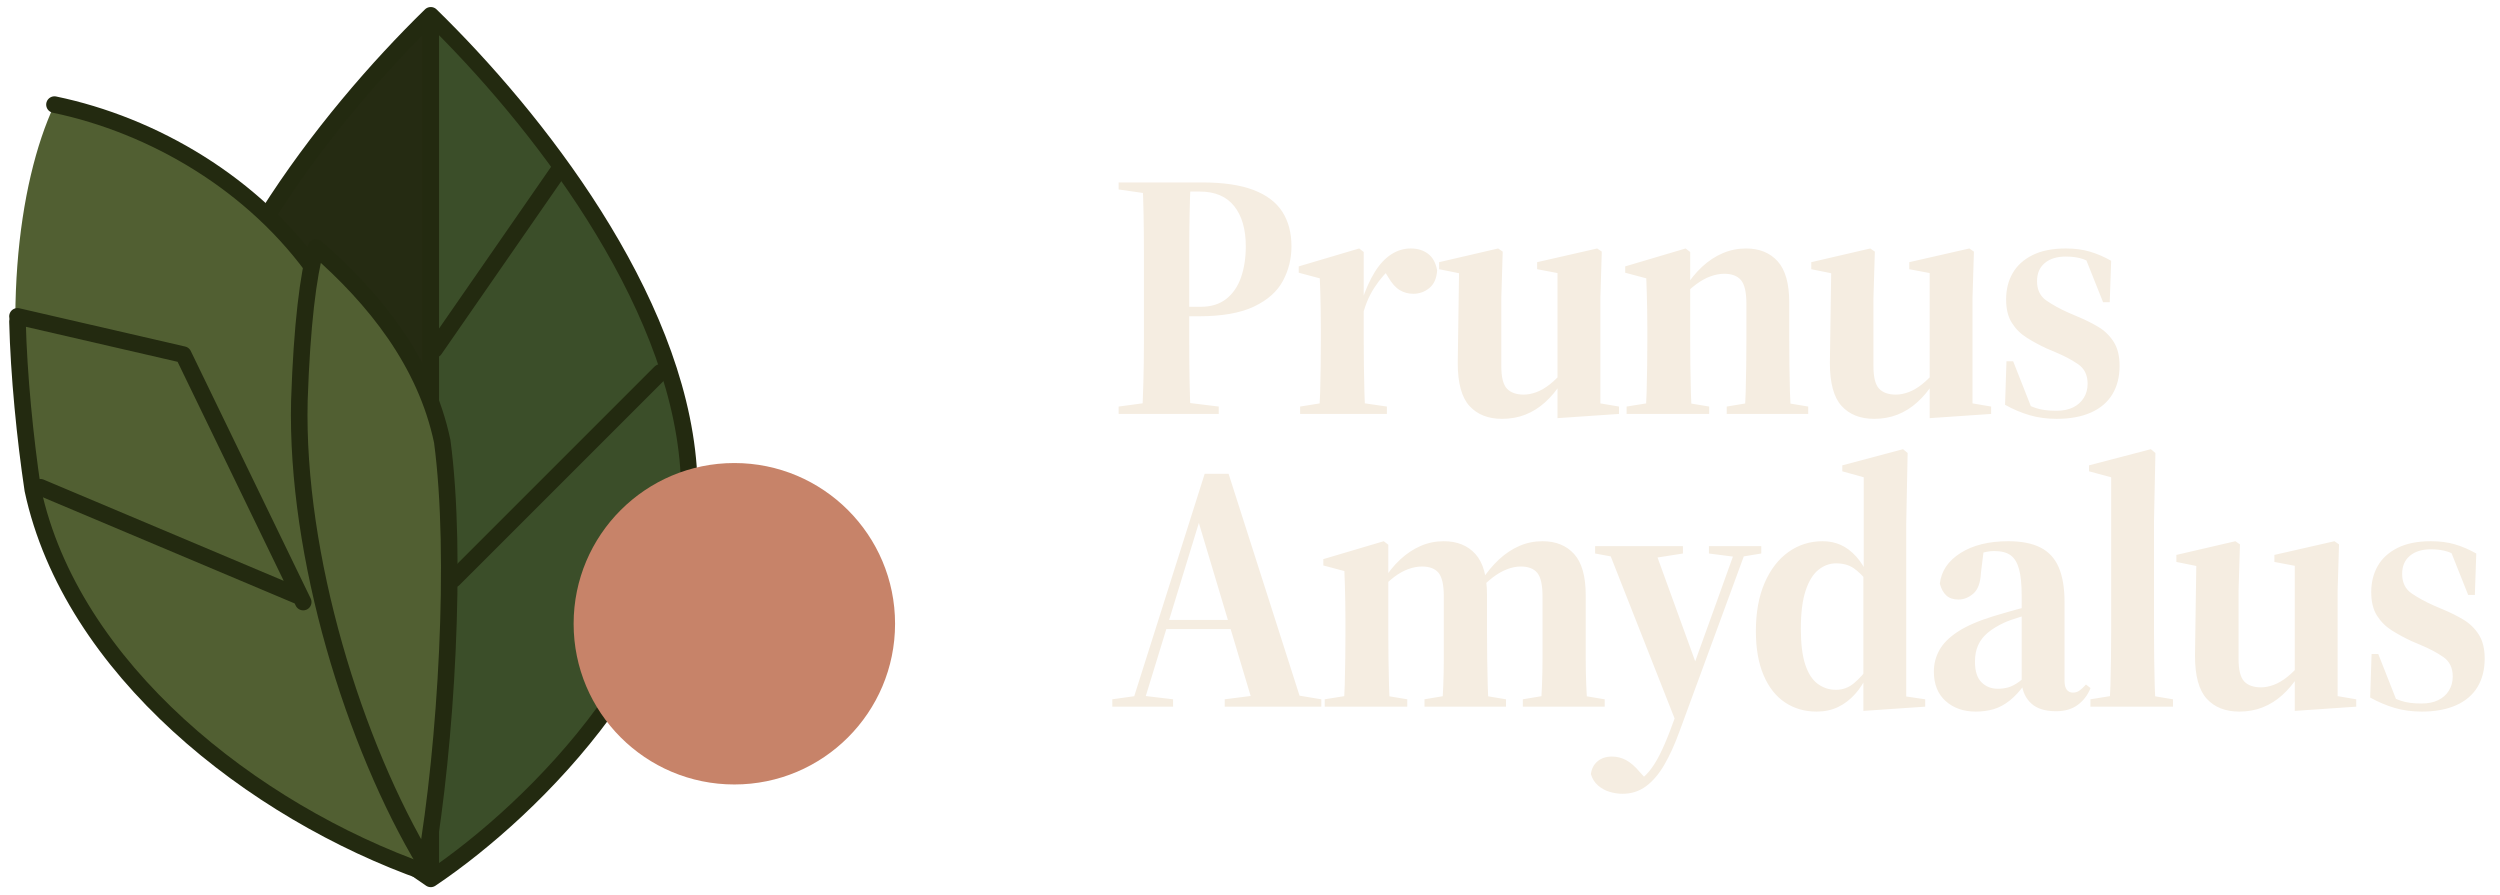
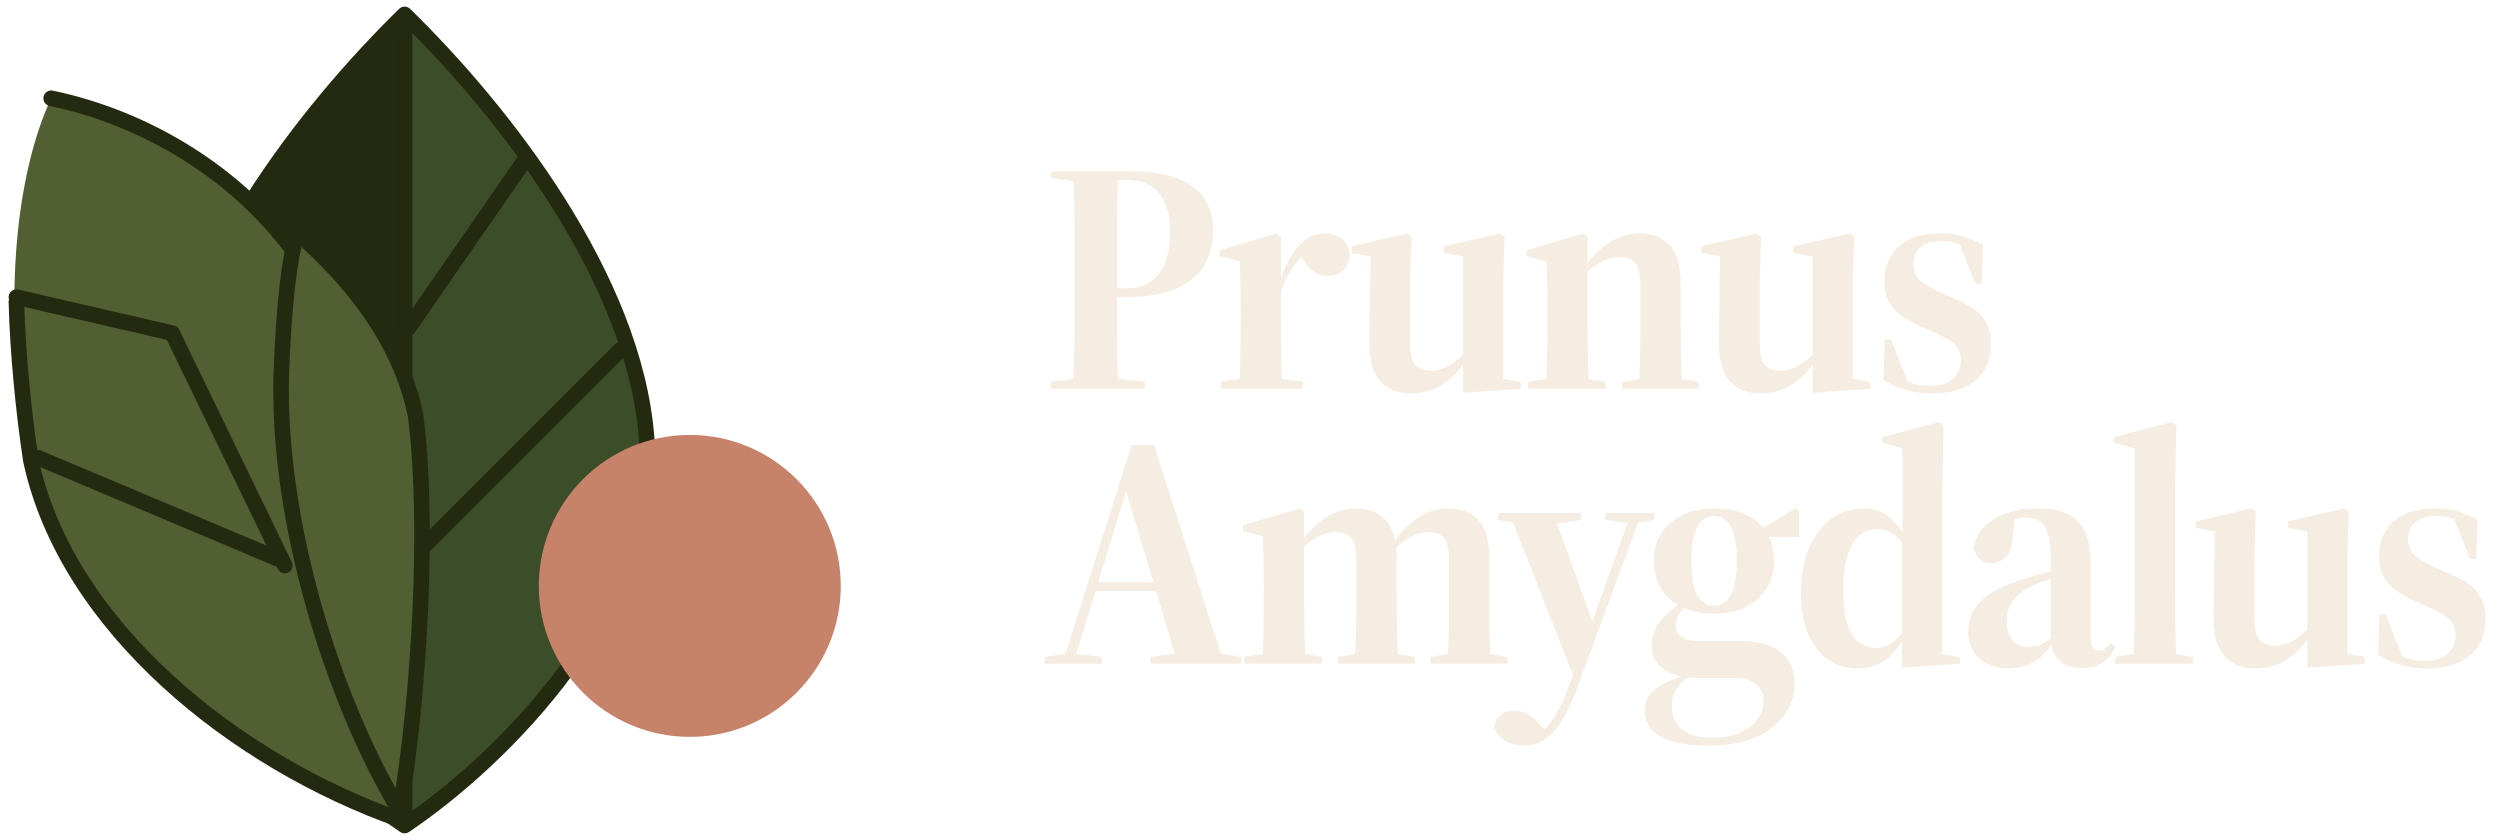
- <svg xmlns="http://www.w3.org/2000/svg" viewBox="47.43 15.33 653.31 233.66">
+ <svg xmlns="http://www.w3.org/2000/svg" viewBox="47.43 15.33 695.51 233.66">
  <g transform="translate(30 10) scale(.33333)">
    <path d="M390 705C472 650 602 520 592 382C582 248 472 108 390 28C308 108 198 248 188 382C178 520 308 650 390 705Z" fill="#3b4e29" />
    <path d="M390 705C308 650 178 520 188 382C198 248 308 108 390 28Z" fill="#252b12" />
    <path d="M390 40V700M393 290L490 150M408 470L570 308" fill="none" stroke="#232a10" stroke-width="13" stroke-linejoin="round" stroke-linecap="round" />
    <path d="M390 705C472 650 602 520 592 382C582 248 472 108 390 28C308 108 198 248 188 382C178 520 308 650 390 705Z" fill="none" stroke="#232a10" stroke-width="13" stroke-linejoin="round" stroke-linecap="round" />
    <path d="M386 700C250 652 108 540 78 400C52 272 66 160 95 98C172 114 252 160 302 232C342 302 382 500 386 700Z" fill="#515f32" />
    <path d="M66 268C67 310 72 360 78 400C108 540 250 652 386 700M95 98C172 114 252 160 302 232C342 302 382 500 386 700" fill="none" stroke="#232a10" stroke-width="13" stroke-linejoin="round" stroke-linecap="round" />
    <path d="M66 264L196 294L290 488M84 398L288 484" fill="none" stroke="#232a10" stroke-width="13" stroke-linejoin="round" stroke-linecap="round" />
    <path d="M386 693C330 600 284 452 287 330C289 270 294 232 300 210C346 250 386 300 399 362C411 452 402 600 386 693Z" fill="#515f32" stroke="#232a10" stroke-width="13" stroke-linejoin="round" stroke-linecap="round" />
    <circle cx="628" cy="505" r="126" fill="#c78369" />
  </g>
  <g fill="#f5ede1">
    <path d="M339.754 123.5V121.572L349.301 120.287H355.452L365.917 121.572V123.5ZM345.905 123.5Q346.088 119.92 346.226 115.054Q346.364 110.189 346.364 104.956Q346.364 99.724 346.364 94.95V90.911Q346.364 86.229 346.364 81.134Q346.364 76.039 346.272 71.312Q346.18 66.584 345.996 63.004H358.573Q358.389 66.584 358.298 71.358Q358.206 76.131 358.206 81.18Q358.206 86.229 358.206 90.911V94.95Q358.206 99.724 358.206 104.956Q358.206 110.189 358.298 115.054Q358.389 119.92 358.573 123.5ZM351.504 97.98V95.501H361.235Q365.274 95.501 367.891 93.436Q370.507 91.37 371.746 87.79Q372.986 84.21 372.986 79.711Q372.986 73.01 369.956 69.2Q366.927 65.391 360.96 65.391H351.504V63.004H361.511Q369.864 63.004 375.005 64.978Q380.146 66.951 382.533 70.669Q384.92 74.387 384.92 79.711Q384.92 84.577 382.671 88.754Q380.421 92.931 375.097 95.455Q369.773 97.98 360.684 97.98ZM339.754 64.84V63.004H355.268V66.217H349.301ZM387.185 123.5V121.572L395.172 120.287H401.047L409.86 121.572V123.5ZM392.05 123.5Q392.326 121.205 392.418 117.854Q392.509 114.504 392.555 110.923Q392.601 107.343 392.601 104.222V101.193Q392.601 98.347 392.555 96.144Q392.509 93.94 392.464 92.013Q392.418 90.085 392.326 88.065L386.818 86.596V84.944L402.607 80.262L403.801 81.18V93.39V93.757V104.222Q403.801 107.343 403.847 110.923Q403.893 114.504 403.984 117.854Q404.076 121.205 404.26 123.5ZM403.342 98.622 401.965 94.124H403.25Q404.811 89.442 406.692 86.413Q408.574 83.383 410.961 81.823Q413.348 80.262 416.102 80.262Q418.764 80.262 420.6 81.639Q422.436 83.016 422.987 85.954Q422.803 89.075 420.967 90.59Q419.131 92.104 416.745 92.104Q414.817 92.104 413.21 91.141Q411.604 90.177 410.227 87.79L408.574 85.128L411.237 85.311Q409.033 86.78 406.647 90.406Q404.26 94.032 403.342 98.622ZM439.94 124.785Q434.524 124.785 431.449 121.434Q428.374 118.084 428.374 110.189L428.741 84.577L431.219 87.239L423.508 85.678V83.842L438.931 80.262L440.124 81.088L439.757 93.206V111.015Q439.757 115.33 441.226 116.89Q442.694 118.451 445.632 118.451Q447.193 118.451 448.937 117.808Q450.681 117.166 452.471 115.743Q454.261 114.32 456.005 112.209L456.281 115.605H455.271Q453.527 118.359 451.186 120.471Q448.845 122.582 446.045 123.684Q443.245 124.785 439.94 124.785ZM454.445 124.602V115.881V115.697V86.688L449.12 85.678V83.842L464.818 80.262L466.012 81.088L465.644 93.206V120.746L470.51 121.572V123.5ZM472.5 123.5V121.572L480.486 120.287H486.362L494.073 121.572V123.5ZM477.365 123.5Q477.641 121.205 477.732 117.854Q477.824 114.504 477.87 110.923Q477.916 107.343 477.916 104.222V101.193Q477.916 98.347 477.87 96.144Q477.824 93.94 477.778 92.013Q477.732 90.085 477.641 88.065L472.133 86.596V84.944L487.922 80.262L489.116 81.18V89.993V90.177V104.222Q489.116 107.343 489.161 110.923Q489.207 114.504 489.299 117.854Q489.391 121.205 489.575 123.5ZM498.663 123.5V121.572L506.374 120.287H512.249L519.96 121.572V123.5ZM503.253 123.5Q503.528 121.205 503.62 117.854Q503.712 114.504 503.758 110.923Q503.804 107.343 503.804 104.222V94.675Q503.804 90.177 502.381 88.524Q500.958 86.872 498.02 86.872Q496.276 86.872 494.394 87.56Q492.512 88.249 490.676 89.626Q488.84 91.003 487.096 92.839L486.821 90.727H487.647Q489.758 87.331 492.237 85.036Q494.715 82.741 497.607 81.502Q500.499 80.262 503.712 80.262Q508.944 80.262 511.974 83.613Q515.003 86.964 515.003 94.399V104.222Q515.003 107.343 515.049 110.923Q515.095 114.504 515.187 117.854Q515.279 121.205 515.554 123.5ZM537.189 124.785Q531.773 124.785 528.698 121.434Q525.622 118.084 525.622 110.189L525.99 84.577L528.468 87.239L520.757 85.678V83.842L536.179 80.262L537.373 81.088L537.006 93.206V111.015Q537.006 115.33 538.474 116.89Q539.943 118.451 542.881 118.451Q544.441 118.451 546.186 117.808Q547.93 117.166 549.72 115.743Q551.51 114.32 553.254 112.209L553.53 115.605H552.52Q550.776 118.359 548.435 120.471Q546.094 122.582 543.294 123.684Q540.494 124.785 537.189 124.785ZM551.694 124.602V115.881V115.697V86.688L546.369 85.678V83.842L562.067 80.262L563.26 81.088L562.893 93.206V120.746L567.759 121.572V123.5ZM584.896 124.785Q581.04 124.785 577.781 123.821Q574.522 122.857 571.401 121.113L571.768 109.73H573.512L578.286 121.848H575.165V120.012Q577.46 121.297 579.525 121.985Q581.591 122.674 584.804 122.674Q587.374 122.674 589.164 121.802Q590.954 120.93 591.964 119.323Q592.974 117.717 592.974 115.605Q592.974 112.209 590.495 110.51Q588.017 108.812 584.712 107.435L582.142 106.333Q579.571 105.14 577.139 103.625Q574.706 102.111 573.191 99.724Q571.676 97.337 571.676 93.573Q571.676 89.718 573.375 86.734Q575.073 83.751 578.561 82.006Q582.05 80.262 587.282 80.262Q590.771 80.262 593.571 81.088Q596.371 81.915 599.125 83.475L598.757 94.308H597.013L592.331 82.557H595.636V85.311Q593.8 83.751 591.872 83.062Q589.945 82.374 587.282 82.374Q583.794 82.374 581.774 84.072Q579.755 85.77 579.755 88.8Q579.755 92.196 582.233 93.895Q584.712 95.593 588.017 97.062L590.587 98.163Q593.249 99.265 595.728 100.734Q598.207 102.202 599.767 104.635Q601.328 107.068 601.328 110.923Q601.328 115.238 599.446 118.359Q597.564 121.48 593.846 123.133Q590.128 124.785 584.896 124.785Z" />
-     <path d="M338.102 200.0V198.072L344.619 197.154H346.272L353.983 198.072V200.0ZM342.967 200.0 362.245 139.137H368.487L387.949 200.0H375.097L359.95 149.418H361.511L361.143 150.612L345.996 200.0ZM351.045 179.712V177.325H375.648V179.712ZM367.478 200.0V198.072L377.576 196.787H385.011L392.723 198.072V200.0ZM393.611 200.0V198.072L401.598 196.787H407.473L415.184 198.072V200.0ZM398.476 200.0Q398.752 197.705 398.844 194.354Q398.935 191.004 398.981 187.423Q399.027 183.843 399.027 180.722V177.693Q399.027 174.847 398.981 172.644Q398.935 170.44 398.889 168.513Q398.844 166.585 398.752 164.565L393.244 163.096V161.444L409.033 156.762L410.227 157.68V166.034V166.677V180.722Q410.227 183.843 410.273 187.423Q410.319 191.004 410.41 194.354Q410.502 197.705 410.686 200.0ZM419.682 200.0V198.072L427.302 196.787H433.269L440.98 198.072V200.0ZM424.272 200.0Q424.456 197.705 424.594 194.354Q424.731 191.004 424.731 187.423Q424.731 183.843 424.731 180.722V171.175Q424.731 166.677 423.354 165.024Q421.977 163.372 419.04 163.372Q417.295 163.372 415.413 164.06Q413.532 164.749 411.741 166.126Q409.951 167.503 408.207 169.339L407.932 167.227H408.758Q410.869 163.831 413.348 161.536Q415.827 159.241 418.672 158.002Q421.518 156.762 424.731 156.762Q429.964 156.762 432.993 160.113Q436.023 163.464 436.023 170.899V180.722Q436.023 183.843 436.068 187.423Q436.114 191.004 436.206 194.354Q436.298 197.705 436.482 200.0ZM445.386 200.0V198.072L453.097 196.787H459.064L466.776 198.072V200.0ZM450.068 200.0Q450.252 197.705 450.389 194.354Q450.527 191.004 450.527 187.423Q450.527 183.843 450.527 180.722V171.175Q450.527 166.677 449.15 165.024Q447.773 163.372 444.835 163.372Q443.091 163.372 441.209 164.106Q439.327 164.841 437.537 166.218Q435.747 167.595 434.003 169.522L433.636 167.227H434.462Q436.665 163.831 439.144 161.536Q441.622 159.241 444.468 158.002Q447.314 156.762 450.527 156.762Q455.76 156.762 458.789 160.113Q461.818 163.464 461.818 170.899V180.722Q461.818 183.843 461.818 187.423Q461.818 191.004 461.956 194.354Q462.094 197.705 462.277 200.0ZM471.428 222.766Q469.775 222.766 468.077 222.262Q466.379 221.757 465.048 220.609Q463.717 219.462 463.166 217.626Q463.441 215.514 464.91 214.275Q466.379 213.036 468.674 213.036Q470.602 213.036 472.346 213.954Q474.09 214.872 476.018 217.167L477.854 219.186L476.569 220.288L475.008 219.829Q476.936 218.635 478.359 216.937Q479.782 215.239 481.113 212.623Q482.444 210.006 483.913 206.151L487.126 197.43L487.309 196.787L495.296 174.663L501.263 158.047H504.109L486.299 206.518Q484.463 211.567 482.352 215.193Q480.241 218.819 477.578 220.793Q474.916 222.766 471.428 222.766ZM485.381 203.947 467.297 158.047H479.506L491.165 190.177L488.044 197.613ZM464.267 159.975V158.047H487.217V159.975L479.047 161.26H471.244ZM494.011 159.975V158.047H507.689V159.975L502.089 160.893H501.171ZM522.164 201.285Q517.482 201.285 513.902 198.898Q510.321 196.512 508.302 191.784Q506.282 187.056 506.282 180.263Q506.282 172.919 508.577 167.641Q510.872 162.362 514.82 159.562Q518.767 156.762 523.724 156.762Q526.295 156.762 528.452 157.726Q530.609 158.69 532.491 160.755Q534.373 162.821 535.842 166.218H537.035L535.934 167.87Q533.639 165.024 531.803 163.785Q529.967 162.546 527.213 162.546Q524.734 162.546 522.623 164.244Q520.511 165.942 519.272 169.706Q518.033 173.47 518.033 179.62Q518.033 185.496 519.18 188.984Q520.328 192.472 522.439 194.033Q524.55 195.594 527.213 195.594Q529.875 195.594 531.94 193.849Q534.006 192.105 535.842 189.535L536.393 191.554H535.475Q534.189 194.492 532.216 196.695Q530.242 198.898 527.763 200.092Q525.285 201.285 522.164 201.285ZM534.373 201.102V192.931V192.564V165.3L534.465 164.29V140.055L528.865 138.494V136.933L544.746 132.711L545.94 133.72L545.573 152.356V197.338L550.53 198.072V200.0ZM563.719 201.285Q558.946 201.285 555.87 198.531Q552.795 195.777 552.795 190.82Q552.795 187.791 554.264 185.174Q555.733 182.558 559.129 180.355Q562.526 178.152 568.493 176.316Q570.054 175.857 572.257 175.214Q574.46 174.571 576.985 173.929Q579.509 173.286 581.896 172.644V174.571Q578.224 175.673 575.378 176.545Q572.532 177.417 571.155 178.06Q568.585 179.253 566.887 180.676Q565.188 182.099 564.362 183.935Q563.536 185.771 563.536 188.25Q563.536 191.922 565.234 193.62Q566.932 195.318 569.503 195.318Q570.972 195.318 572.257 194.951Q573.542 194.584 575.011 193.528Q576.48 192.472 578.499 190.636L579.234 194.217H576.48Q574.644 196.787 572.624 198.394Q570.604 200.0 568.447 200.643Q566.29 201.285 563.719 201.285ZM584.742 201.193Q580.519 201.193 578.316 199.22Q576.112 197.246 575.745 193.941V193.666V171.083Q575.745 166.585 575.057 164.06Q574.368 161.536 572.853 160.434Q571.339 159.333 568.585 159.333Q567.208 159.333 565.831 159.7Q564.454 160.067 563.169 160.618L565.923 158.323L565.096 165.024Q564.913 168.88 563.123 170.44Q561.333 172.001 559.221 172.001Q557.202 172.001 556.054 170.945Q554.907 169.89 554.356 167.87Q554.907 162.913 559.772 159.838Q564.637 156.762 572.257 156.762Q577.398 156.762 580.657 158.415Q583.915 160.067 585.43 163.601Q586.945 167.136 586.945 172.644V193.207Q586.945 194.859 587.542 195.594Q588.138 196.328 589.148 196.328Q590.066 196.328 590.8 195.823Q591.535 195.318 592.545 194.217L593.738 195.135Q592.636 197.889 590.387 199.541Q588.138 201.193 584.742 201.193ZM593.708 200.0V198.072L601.695 196.787H607.57L615.281 198.072V200.0ZM598.574 200.0Q598.849 197.705 598.941 194.354Q599.033 191.004 599.079 187.423Q599.125 183.843 599.125 180.722V140.055L593.341 138.494V136.933L609.498 132.711L610.691 133.72L610.324 151.53V180.722Q610.324 183.843 610.37 187.423Q610.416 191.004 610.508 194.354Q610.6 197.705 610.783 200.0ZM632.602 201.285Q627.186 201.285 624.111 197.935Q621.035 194.584 621.035 186.689L621.402 161.077L623.881 163.739L616.17 162.178V160.342L631.592 156.762L632.786 157.588L632.418 169.706V187.515Q632.418 191.83 633.887 193.39Q635.356 194.951 638.294 194.951Q639.854 194.951 641.598 194.308Q643.343 193.666 645.133 192.243Q646.923 190.82 648.667 188.709L648.942 192.105H647.933Q646.188 194.859 643.848 196.971Q641.507 199.082 638.707 200.184Q635.907 201.285 632.602 201.285ZM647.106 201.102V192.381V192.197V163.188L641.782 162.178V160.342L657.48 156.762L658.673 157.588L658.306 169.706V197.246L663.171 198.072V200.0ZM680.308 201.285Q676.453 201.285 673.194 200.321Q669.935 199.357 666.814 197.613L667.181 186.23H668.925L673.699 198.348H670.578V196.512Q672.873 197.797 674.938 198.485Q677.004 199.174 680.217 199.174Q682.787 199.174 684.577 198.302Q686.367 197.43 687.377 195.823Q688.387 194.217 688.387 192.105Q688.387 188.709 685.908 187.01Q683.43 185.312 680.125 183.935L677.554 182.833Q674.984 181.64 672.551 180.125Q670.119 178.611 668.604 176.224Q667.089 173.837 667.089 170.073Q667.089 166.218 668.788 163.234Q670.486 160.251 673.974 158.506Q677.463 156.762 682.695 156.762Q686.184 156.762 688.984 157.588Q691.783 158.415 694.537 159.975L694.17 170.808H692.426L687.744 159.057H691.049V161.811Q689.213 160.251 687.285 159.562Q685.357 158.874 682.695 158.874Q679.207 158.874 677.187 160.572Q675.168 162.27 675.168 165.3Q675.168 168.696 677.646 170.394Q680.125 172.093 683.43 173.562L686.0 174.663Q688.662 175.765 691.141 177.234Q693.619 178.702 695.18 181.135Q696.741 183.568 696.741 187.423Q696.741 191.738 694.859 194.859Q692.977 197.98 689.259 199.633Q685.541 201.285 680.308 201.285Z" />
+     <path d="M338.102 200.0V198.072L344.619 197.154H346.272L353.983 198.072V200.0ZM342.967 200.0 362.245 139.137H368.487L387.949 200.0H375.097L359.95 149.418H361.511L361.143 150.612L345.996 200.0ZM351.045 179.712V177.325H375.648V179.712ZM367.478 200.0V198.072L377.576 196.787H385.011L392.723 198.072V200.0ZM393.611 200.0V198.072L401.598 196.787H407.473L415.184 198.072V200.0ZM398.476 200.0Q398.752 197.705 398.844 194.354Q398.935 191.004 398.981 187.423Q399.027 183.843 399.027 180.722V177.693Q399.027 174.847 398.981 172.644Q398.935 170.44 398.889 168.513Q398.844 166.585 398.752 164.565L393.244 163.096V161.444L409.033 156.762L410.227 157.68V166.034V166.677V180.722Q410.227 183.843 410.273 187.423Q410.319 191.004 410.41 194.354Q410.502 197.705 410.686 200.0ZM419.682 200.0V198.072L427.302 196.787H433.269L440.98 198.072V200.0ZM424.272 200.0Q424.456 197.705 424.594 194.354Q424.731 191.004 424.731 187.423Q424.731 183.843 424.731 180.722V171.175Q424.731 166.677 423.354 165.024Q421.977 163.372 419.04 163.372Q417.295 163.372 415.413 164.06Q413.532 164.749 411.741 166.126Q409.951 167.503 408.207 169.339L407.932 167.227H408.758Q410.869 163.831 413.348 161.536Q415.827 159.241 418.672 158.002Q421.518 156.762 424.731 156.762Q429.964 156.762 432.993 160.113Q436.023 163.464 436.023 170.899V180.722Q436.023 183.843 436.068 187.423Q436.114 191.004 436.206 194.354Q436.298 197.705 436.482 200.0ZM445.386 200.0V198.072L453.097 196.787H459.064L466.776 198.072V200.0ZM450.068 200.0Q450.252 197.705 450.389 194.354Q450.527 191.004 450.527 187.423Q450.527 183.843 450.527 180.722V171.175Q450.527 166.677 449.15 165.024Q447.773 163.372 444.835 163.372Q443.091 163.372 441.209 164.106Q439.327 164.841 437.537 166.218Q435.747 167.595 434.003 169.522L433.636 167.227H434.462Q436.665 163.831 439.144 161.536Q441.622 159.241 444.468 158.002Q447.314 156.762 450.527 156.762Q455.76 156.762 458.789 160.113Q461.818 163.464 461.818 170.899V180.722Q461.818 183.843 461.818 187.423Q461.818 191.004 461.956 194.354Q462.094 197.705 462.277 200.0ZM471.428 222.766Q469.775 222.766 468.077 222.262Q466.379 221.757 465.048 220.609Q463.717 219.462 463.166 217.626Q463.441 215.514 464.91 214.275Q466.379 213.036 468.674 213.036Q470.602 213.036 472.346 213.954Q474.09 214.872 476.018 217.167L477.854 219.186L476.569 220.288L475.008 219.829Q476.936 218.635 478.359 216.937Q479.782 215.239 481.113 212.623Q482.444 210.006 483.913 206.151L487.126 197.43L487.309 196.787L495.296 174.663L501.263 158.047H504.109L486.299 206.518Q484.463 211.567 482.352 215.193Q480.241 218.819 477.578 220.793Q474.916 222.766 471.428 222.766ZM485.381 203.947 467.297 158.047H479.506L491.165 190.177L488.044 197.613ZM464.267 159.975V158.047H487.217V159.975L479.047 161.26H471.244ZM494.011 159.975V158.047H507.689V159.975L502.089 160.893H501.171ZM522.99 222.766Q516.197 222.766 512.249 221.481Q508.302 220.196 506.649 217.947Q504.997 215.698 504.997 212.852Q504.997 210.006 506.787 208.124Q508.577 206.242 511.423 204.957Q514.269 203.672 517.482 202.662L517.849 203.029Q516.38 204.223 515.141 205.416Q513.902 206.61 513.213 208.078Q512.525 209.547 512.525 211.75Q512.525 214.321 513.764 216.34Q515.003 218.36 517.436 219.462Q519.869 220.563 523.541 220.563Q528.314 220.563 531.527 219.14Q534.74 217.717 536.393 215.422Q538.045 213.127 538.045 210.373Q538.045 207.16 535.842 205.554Q533.639 203.947 529.416 203.947H519.869Q519.134 203.947 518.124 203.901Q517.115 203.856 516.197 203.764L515.921 203.58Q512.341 203.121 509.633 200.964Q506.925 198.807 506.925 194.859Q506.925 190.912 509.403 188.02Q511.882 185.128 515.554 182.558V181.732L516.931 183.568Q515.554 184.578 514.59 186.092Q513.626 187.607 513.626 189.535Q513.626 191.646 515.279 192.656Q516.931 193.666 520.236 193.666H531.711Q536.668 193.666 539.973 195.089Q543.278 196.512 544.976 199.174Q546.674 201.836 546.674 205.783Q546.674 208.996 545.205 212.026Q543.737 215.055 540.799 217.488Q537.861 219.921 533.409 221.344Q528.957 222.766 522.99 222.766ZM524.275 186.046Q519.042 186.046 515.279 184.21Q511.515 182.374 509.541 179.07Q507.567 175.765 507.567 171.267Q507.567 166.86 509.679 163.601Q511.79 160.342 515.554 158.552Q519.318 156.762 524.275 156.762Q527.672 156.762 530.334 157.497Q532.996 158.231 535.062 159.562Q537.127 160.893 538.412 162.821L538.688 163.28Q539.881 164.932 540.432 166.952Q540.983 168.972 540.983 171.45Q540.983 175.857 538.871 179.161Q536.76 182.466 532.996 184.256Q529.232 186.046 524.275 186.046ZM524.275 183.843Q526.203 183.843 527.626 182.558Q529.049 181.273 529.829 178.519Q530.609 175.765 530.609 171.358Q530.609 166.768 529.829 164.06Q529.049 161.352 527.626 160.113Q526.203 158.874 524.275 158.874Q522.347 158.874 520.924 160.159Q519.501 161.444 518.721 164.198Q517.941 166.952 517.941 171.45Q517.941 175.857 518.721 178.611Q519.501 181.365 520.924 182.604Q522.347 183.843 524.275 183.843ZM536.943 164.749 536.484 162.821H536.852L546.95 156.762L547.959 157.497V164.749ZM564.362 201.285Q559.68 201.285 556.1 198.898Q552.52 196.512 550.5 191.784Q548.481 187.056 548.481 180.263Q548.481 172.919 550.776 167.641Q553.071 162.362 557.018 159.562Q560.965 156.762 565.923 156.762Q568.493 156.762 570.65 157.726Q572.808 158.69 574.689 160.755Q576.571 162.821 578.04 166.218H579.234L578.132 167.87Q575.837 165.024 574.001 163.785Q572.165 162.546 569.411 162.546Q566.932 162.546 564.821 164.244Q562.71 165.942 561.47 169.706Q560.231 173.47 560.231 179.62Q560.231 185.496 561.379 188.984Q562.526 192.472 564.637 194.033Q566.749 195.594 569.411 195.594Q572.073 195.594 574.139 193.849Q576.204 192.105 578.04 189.535L578.591 191.554H577.673Q576.388 194.492 574.414 196.695Q572.44 198.898 569.962 200.092Q567.483 201.285 564.362 201.285ZM576.571 201.102V192.931V192.564V165.3L576.663 164.29V140.055L571.063 138.494V136.933L586.945 132.711L588.138 133.72L587.771 152.356V197.338L592.728 198.072V200.0ZM605.918 201.285Q601.144 201.285 598.069 198.531Q594.994 195.777 594.994 190.82Q594.994 187.791 596.462 185.174Q597.931 182.558 601.328 180.355Q604.724 178.152 610.691 176.316Q612.252 175.857 614.455 175.214Q616.658 174.571 619.183 173.929Q621.707 173.286 624.094 172.644V174.571Q620.422 175.673 617.576 176.545Q614.731 177.417 613.354 178.06Q610.783 179.253 609.085 180.676Q607.387 182.099 606.56 183.935Q605.734 185.771 605.734 188.25Q605.734 191.922 607.433 193.62Q609.131 195.318 611.701 195.318Q613.17 195.318 614.455 194.951Q615.74 194.584 617.209 193.528Q618.678 192.472 620.698 190.636L621.432 194.217H618.678Q616.842 196.787 614.822 198.394Q612.803 200.0 610.646 200.643Q608.488 201.285 605.918 201.285ZM626.94 201.193Q622.717 201.193 620.514 199.22Q618.311 197.246 617.944 193.941V193.666V171.083Q617.944 166.585 617.255 164.06Q616.567 161.536 615.052 160.434Q613.537 159.333 610.783 159.333Q609.406 159.333 608.029 159.7Q606.652 160.067 605.367 160.618L608.121 158.323L607.295 165.024Q607.111 168.88 605.321 170.44Q603.531 172.001 601.42 172.001Q599.4 172.001 598.253 170.945Q597.105 169.89 596.554 167.87Q597.105 162.913 601.97 159.838Q606.836 156.762 614.455 156.762Q619.596 156.762 622.855 158.415Q626.114 160.067 627.629 163.601Q629.143 167.136 629.143 172.644V193.207Q629.143 194.859 629.74 195.594Q630.337 196.328 631.346 196.328Q632.264 196.328 632.999 195.823Q633.733 195.318 634.743 194.217L635.936 195.135Q634.835 197.889 632.586 199.541Q630.337 201.193 626.94 201.193ZM635.907 200.0V198.072L643.893 196.787H649.769L657.48 198.072V200.0ZM640.772 200.0Q641.048 197.705 641.139 194.354Q641.231 191.004 641.277 187.423Q641.323 183.843 641.323 180.722V140.055L635.54 138.494V136.933L651.696 132.711L652.89 133.72L652.523 151.53V180.722Q652.523 183.843 652.568 187.423Q652.614 191.004 652.706 194.354Q652.798 197.705 652.982 200.0ZM674.8 201.285Q669.384 201.285 666.309 197.935Q663.234 194.584 663.234 186.689L663.601 161.077L666.079 163.739L658.368 162.178V160.342L673.791 156.762L674.984 157.588L674.617 169.706V187.515Q674.617 191.83 676.086 193.39Q677.554 194.951 680.492 194.951Q682.053 194.951 683.797 194.308Q685.541 193.666 687.331 192.243Q689.121 190.82 690.865 188.709L691.141 192.105H690.131Q688.387 194.859 686.046 196.971Q683.705 199.082 680.905 200.184Q678.105 201.285 674.8 201.285ZM689.305 201.102V192.381V192.197V163.188L683.98 162.178V160.342L699.678 156.762L700.872 157.588L700.504 169.706V197.246L705.37 198.072V200.0ZM722.507 201.285Q718.651 201.285 715.392 200.321Q712.133 199.357 709.012 197.613L709.379 186.23H711.124L715.897 198.348H712.776V196.512Q715.071 197.797 717.137 198.485Q719.202 199.174 722.415 199.174Q724.985 199.174 726.775 198.302Q728.566 197.43 729.575 195.823Q730.585 194.217 730.585 192.105Q730.585 188.709 728.107 187.01Q725.628 185.312 722.323 183.935L719.753 182.833Q717.182 181.64 714.75 180.125Q712.317 178.611 710.802 176.224Q709.288 173.837 709.288 170.073Q709.288 166.218 710.986 163.234Q712.684 160.251 716.173 158.506Q719.661 156.762 724.894 156.762Q728.382 156.762 731.182 157.588Q733.982 158.415 736.736 159.975L736.369 170.808H734.624L729.943 159.057H733.247V161.811Q731.411 160.251 729.484 159.562Q727.556 158.874 724.894 158.874Q721.405 158.874 719.386 160.572Q717.366 162.27 717.366 165.3Q717.366 168.696 719.845 170.394Q722.323 172.093 725.628 173.562L728.198 174.663Q730.861 175.765 733.339 177.234Q735.818 178.702 737.378 181.135Q738.939 183.568 738.939 187.423Q738.939 191.738 737.057 194.859Q735.175 197.98 731.457 199.633Q727.739 201.285 722.507 201.285Z" />
  </g>
</svg>
